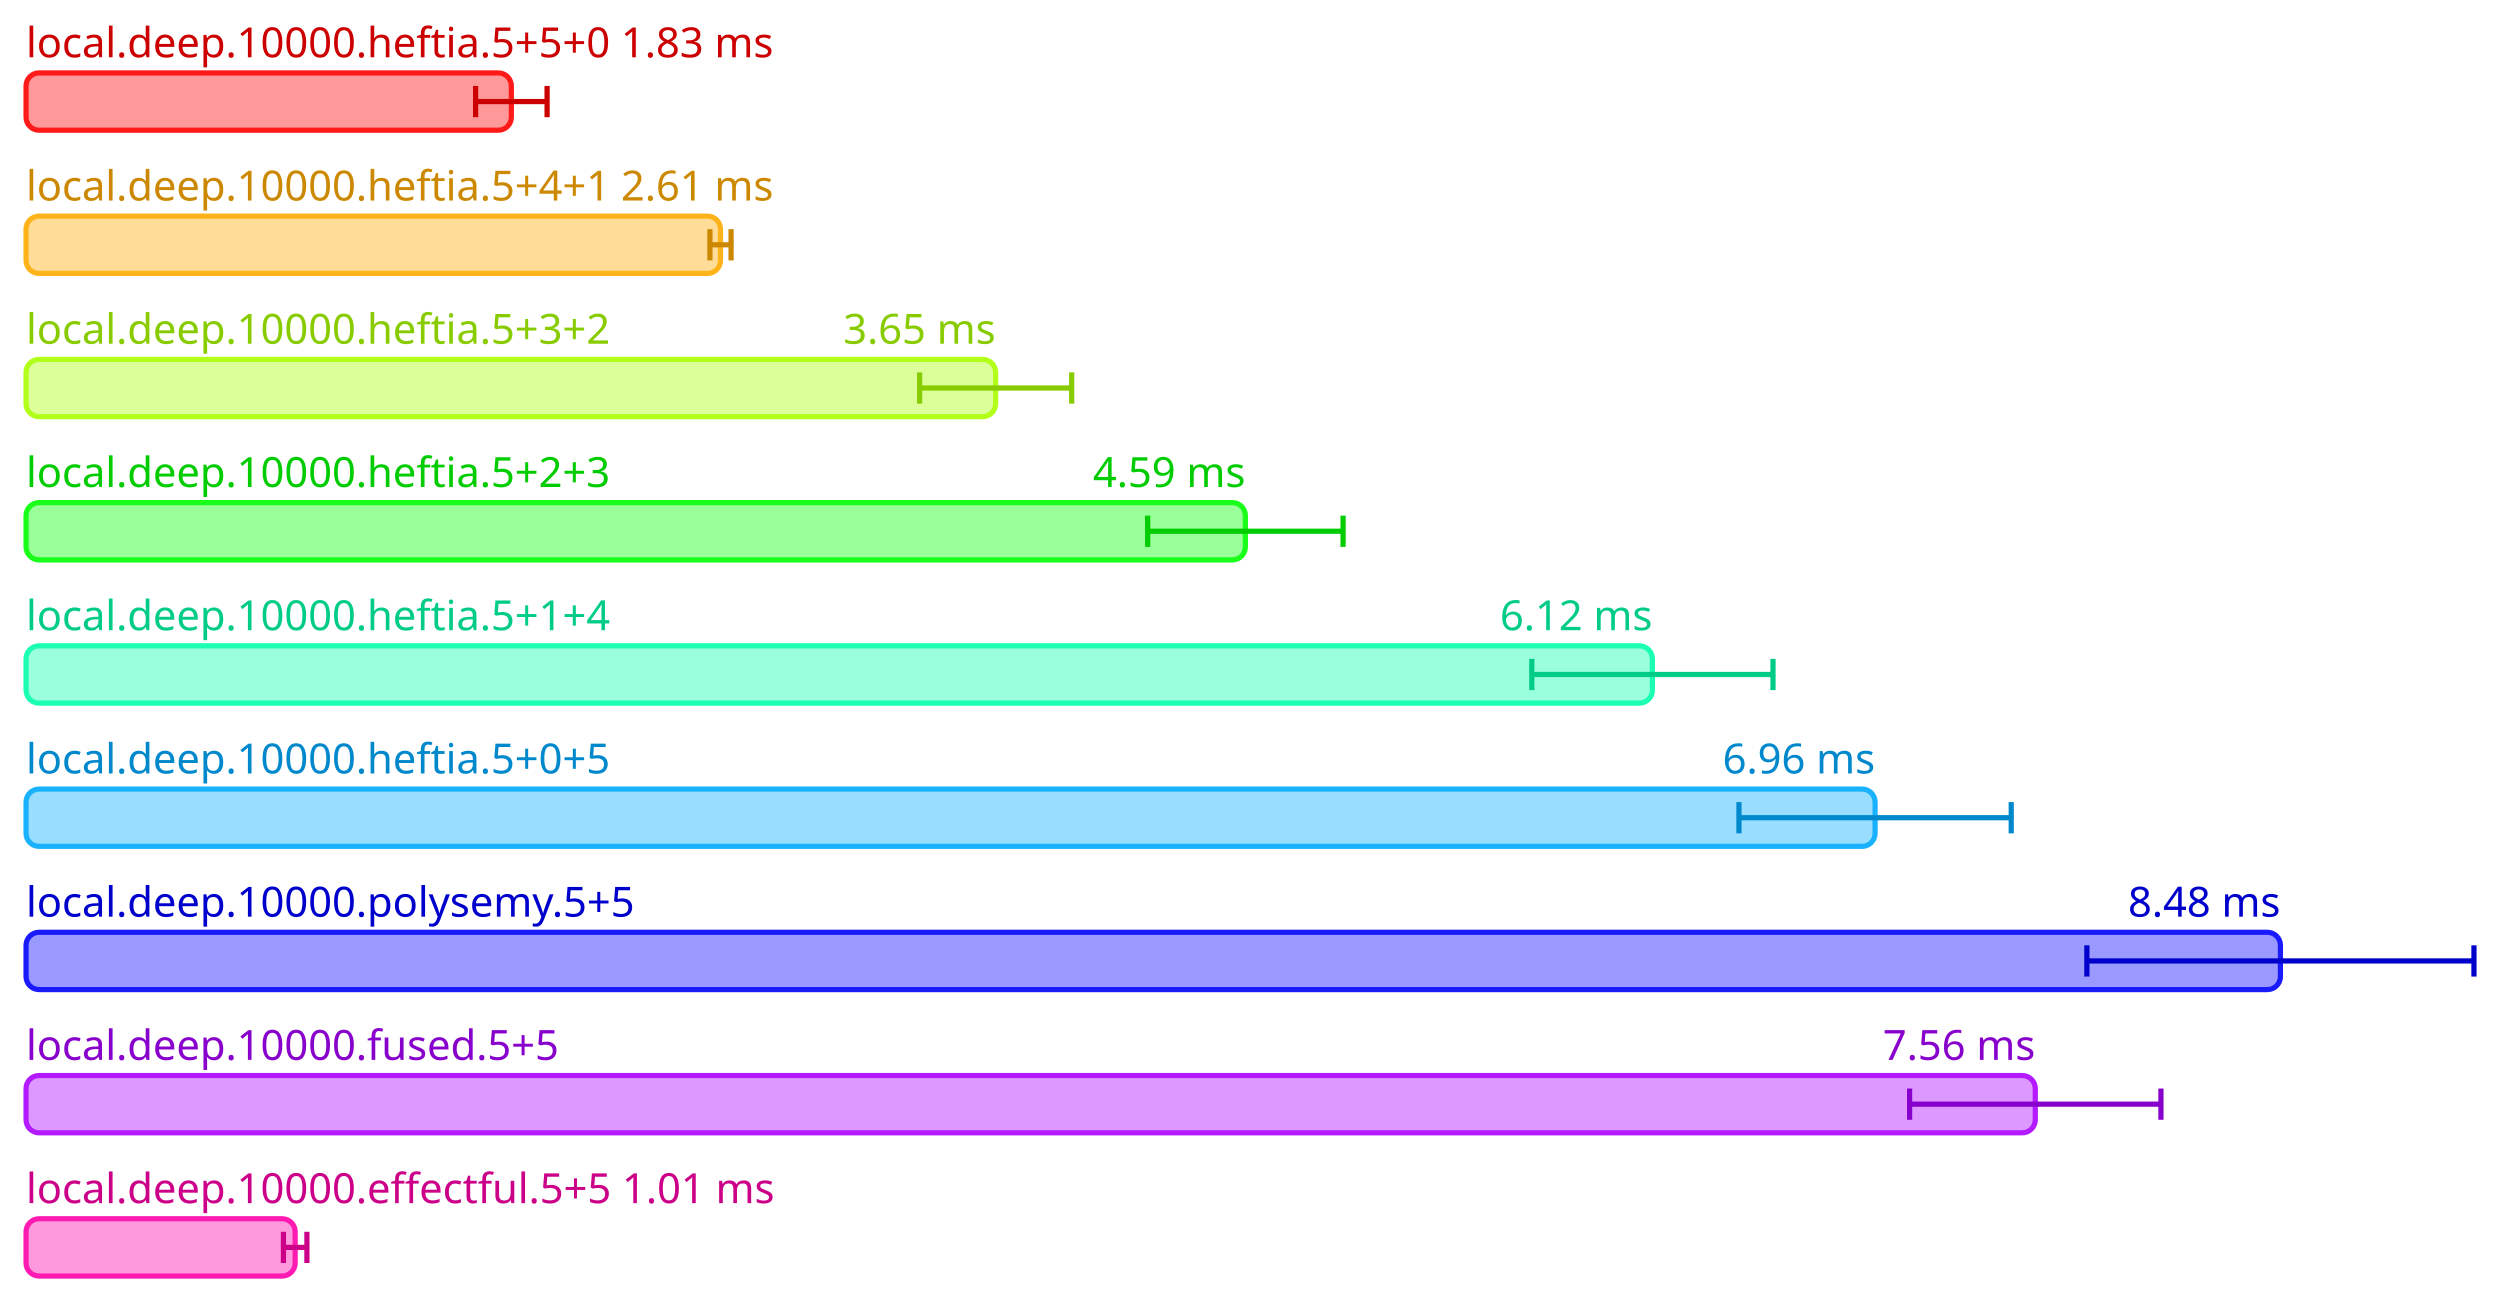
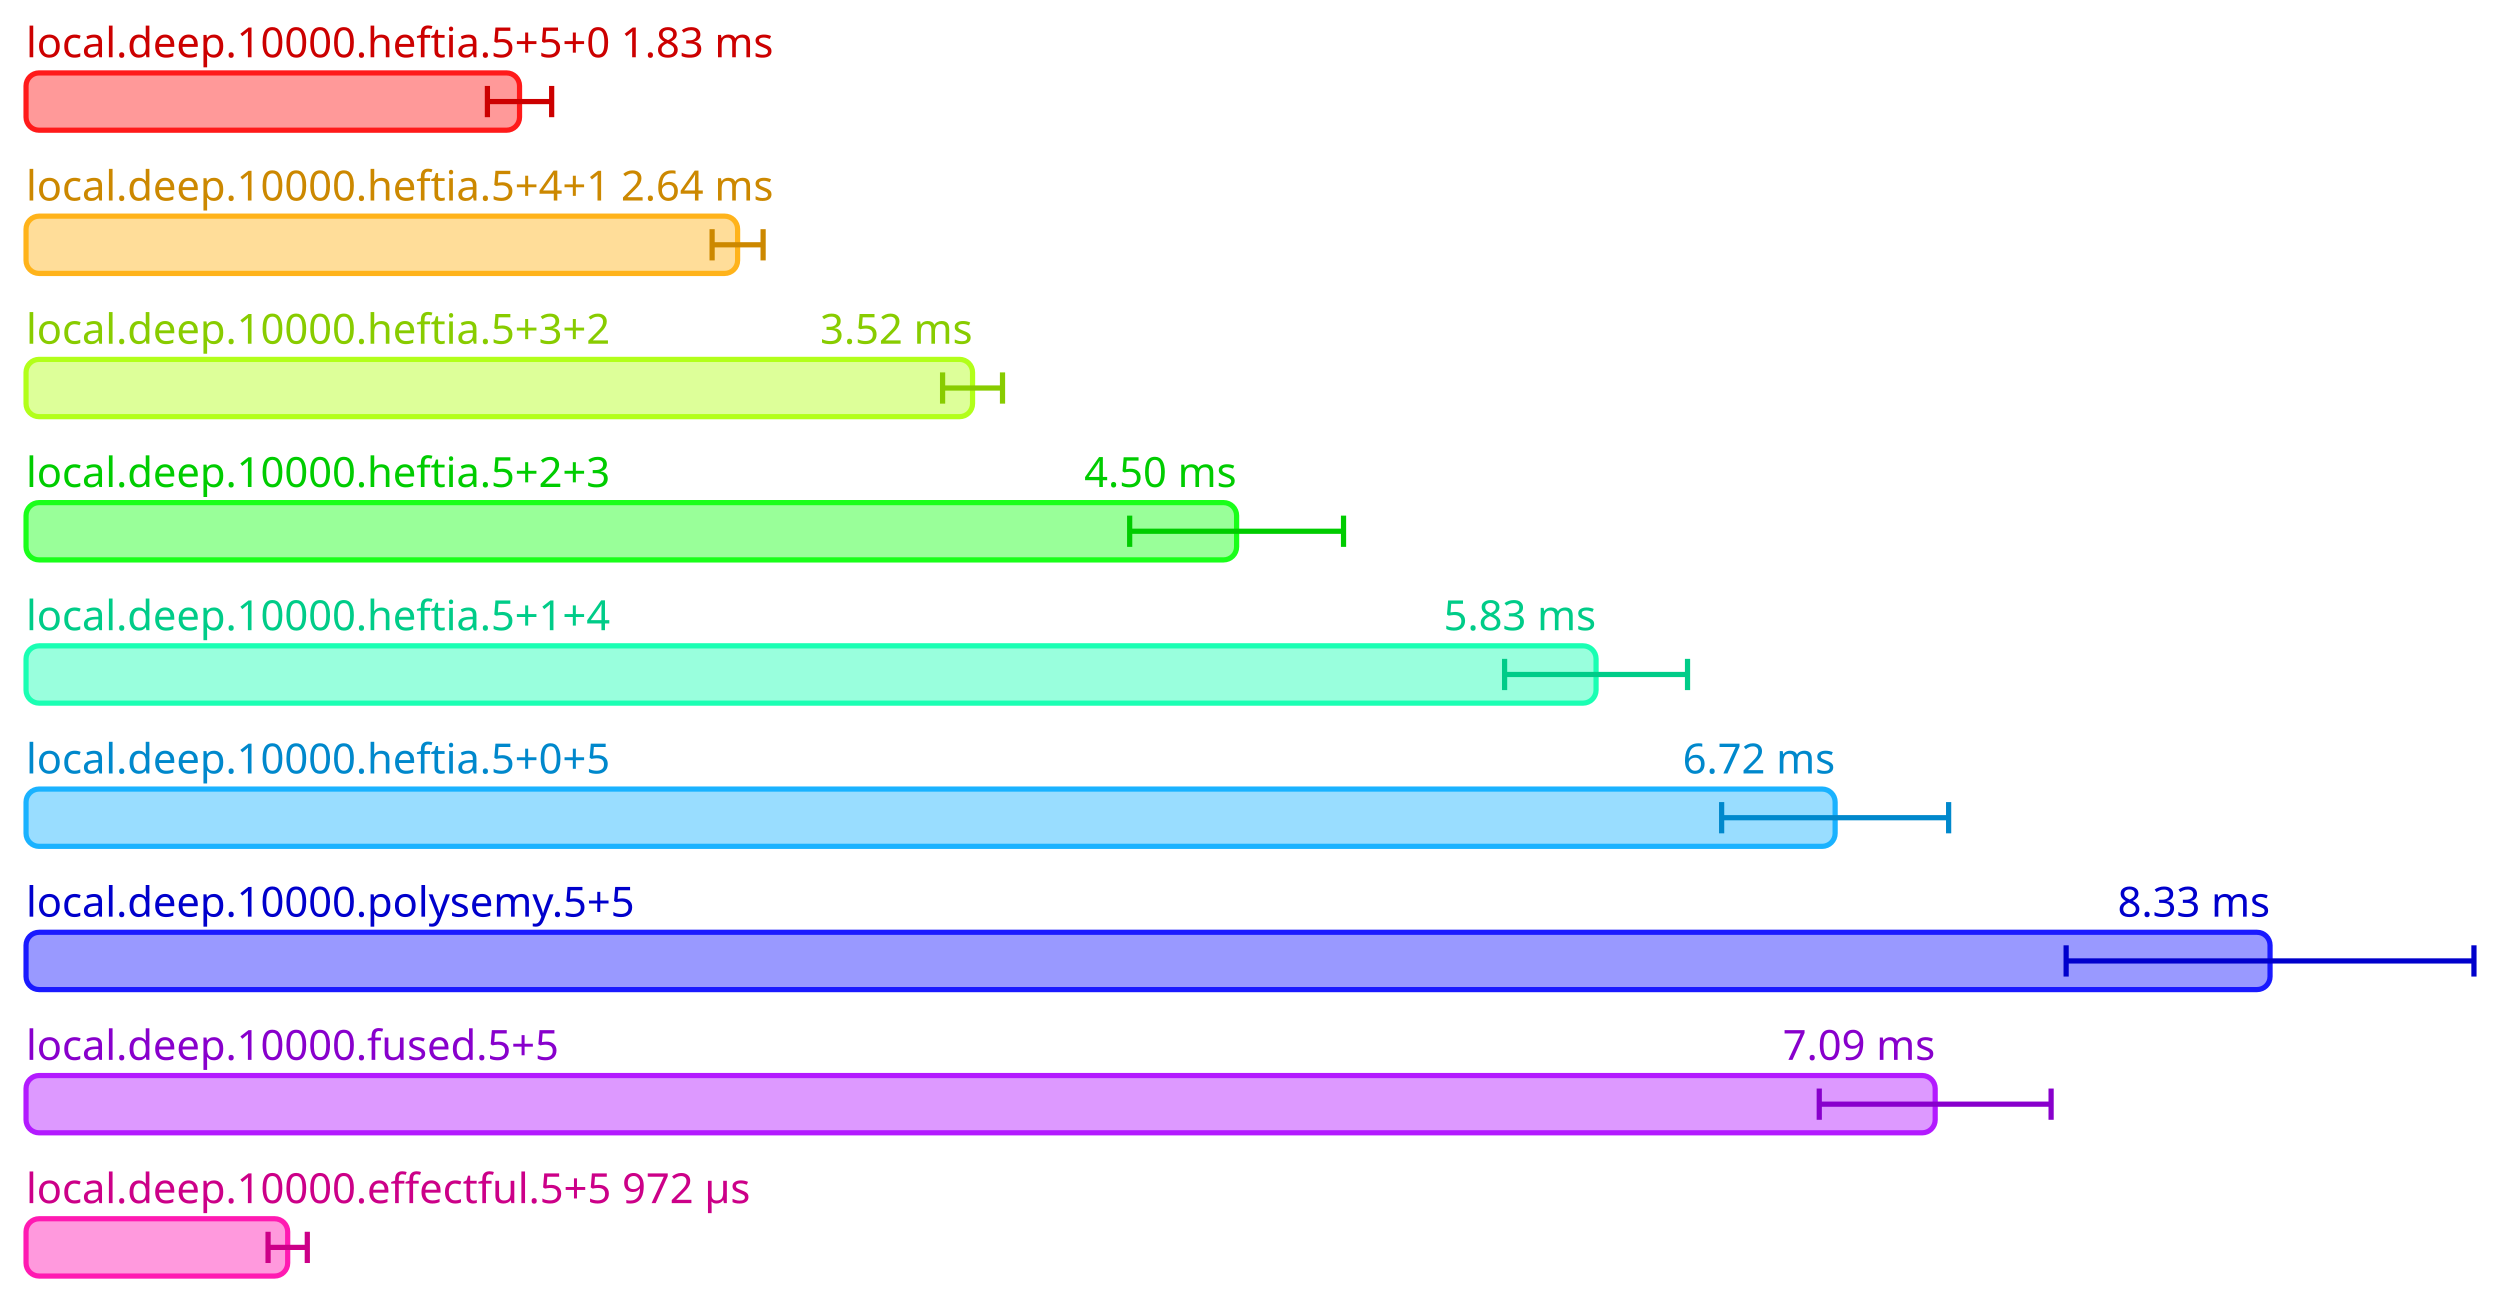
<svg xmlns="http://www.w3.org/2000/svg" height="502" width="960.0" font-size="16" font-family="sans-serif" stroke-width="2">
  <g transform="translate(10.0 0)">
    <text fill="hsl(0, 100%, 40%)" y="22">local.deep.10000.heftia.5+5+0 1.83 ms</text>
    <g>
-       <rect y="28" rx="5" height="22" width="186.357" fill="hsl(0, 100%, 80%)" stroke="hsl(0, 100%, 55%)" />
+       <rect y="28" rx="5" height="22" width="189.501" fill="hsl(0, 100%, 80%)" stroke="hsl(0, 100%, 55%)" />
      <g stroke="hsl(0, 100%, 40%)">
-         <line x1="172.633" x2="200.081" y1="39" y2="39" />
-         <line x1="172.633" x2="172.633" y1="33" y2="45" />
-         <line x1="200.081" x2="200.081" y1="33" y2="45" />
+         <line x1="177.166" x2="201.836" y1="39" y2="39" />
+         <line x1="177.166" x2="177.166" y1="33" y2="45" />
+         <line x1="201.836" x2="201.836" y1="33" y2="45" />
      </g>
    </g>
-     <text fill="hsl(40, 100%, 40%)" y="77">local.deep.10000.heftia.5+4+1 2.61 ms</text>
+     <text fill="hsl(40, 100%, 40%)" y="77">local.deep.10000.heftia.5+4+1 2.64 ms</text>
    <g>
-       <rect y="83" rx="5" height="22" width="266.673" fill="hsl(40, 100%, 80%)" stroke="hsl(40, 100%, 55%)" />
+       <rect y="83" rx="5" height="22" width="273.242" fill="hsl(40, 100%, 80%)" stroke="hsl(40, 100%, 55%)" />
      <g stroke="hsl(40, 100%, 40%)">
-         <line x1="262.609" x2="270.737" y1="94" y2="94" />
-         <line x1="262.609" x2="262.609" y1="88" y2="100" />
-         <line x1="270.737" x2="270.737" y1="88" y2="100" />
+         <line x1="263.451" x2="283.034" y1="94" y2="94" />
+         <line x1="263.451" x2="263.451" y1="88" y2="100" />
+         <line x1="283.034" x2="283.034" y1="88" y2="100" />
      </g>
    </g>
    <g fill="hsl(80, 100%, 40%)">
      <text y="132">local.deep.10000.heftia.5+3+2</text>
-       <text y="132" x="372.331" text-anchor="end">3.65 ms</text>
+       <text y="132" x="363.458" text-anchor="end">3.52 ms</text>
    </g>
    <g>
-       <rect y="138" rx="5" height="22" width="372.331" fill="hsl(80, 100%, 80%)" stroke="hsl(80, 100%, 55%)" />
+       <rect y="138" rx="5" height="22" width="363.458" fill="hsl(80, 100%, 80%)" stroke="hsl(80, 100%, 55%)" />
      <g stroke="hsl(80, 100%, 40%)">
-         <line x1="343.139" x2="401.522" y1="149" y2="149" />
-         <line x1="343.139" x2="343.139" y1="143" y2="155" />
-         <line x1="401.522" x2="401.522" y1="143" y2="155" />
+         <line x1="351.952" x2="374.964" y1="149" y2="149" />
+         <line x1="351.952" x2="351.952" y1="143" y2="155" />
+         <line x1="374.964" x2="374.964" y1="143" y2="155" />
      </g>
    </g>
    <g fill="hsl(120, 100%, 40%)">
      <text y="187">local.deep.10000.heftia.5+2+3</text>
-       <text y="187" x="468.226" text-anchor="end">4.59 ms</text>
+       <text y="187" x="464.855" text-anchor="end">4.50 ms</text>
    </g>
    <g>
-       <rect y="193" rx="5" height="22" width="468.226" fill="hsl(120, 100%, 80%)" stroke="hsl(120, 100%, 55%)" />
+       <rect y="193" rx="5" height="22" width="464.855" fill="hsl(120, 100%, 80%)" stroke="hsl(120, 100%, 55%)" />
      <g stroke="hsl(120, 100%, 40%)">
-         <line x1="430.708" x2="505.743" y1="204" y2="204" />
-         <line x1="430.708" x2="430.708" y1="198" y2="210" />
-         <line x1="505.743" x2="505.743" y1="198" y2="210" />
+         <line x1="423.796" x2="505.914" y1="204" y2="204" />
+         <line x1="423.796" x2="423.796" y1="198" y2="210" />
+         <line x1="505.914" x2="505.914" y1="198" y2="210" />
      </g>
    </g>
    <g fill="hsl(160, 100%, 40%)">
      <text y="242">local.deep.10000.heftia.5+1+4</text>
-       <text y="242" x="624.522" text-anchor="end">6.12 ms</text>
+       <text y="242" x="602.888" text-anchor="end">5.83 ms</text>
    </g>
    <g>
-       <rect y="248" rx="5" height="22" width="624.522" fill="hsl(160, 100%, 80%)" stroke="hsl(160, 100%, 55%)" />
+       <rect y="248" rx="5" height="22" width="602.888" fill="hsl(160, 100%, 80%)" stroke="hsl(160, 100%, 55%)" />
      <g stroke="hsl(160, 100%, 40%)">
-         <line x1="578.216" x2="670.829" y1="259" y2="259" />
-         <line x1="578.216" x2="578.216" y1="253" y2="265" />
-         <line x1="670.829" x2="670.829" y1="253" y2="265" />
+         <line x1="567.765" x2="638.011" y1="259" y2="259" />
+         <line x1="567.765" x2="567.765" y1="253" y2="265" />
+         <line x1="638.011" x2="638.011" y1="253" y2="265" />
      </g>
    </g>
    <g fill="hsl(200, 100%, 40%)">
      <text y="297">local.deep.10000.heftia.5+0+5</text>
-       <text y="297" x="710.033" text-anchor="end">6.96 ms</text>
+       <text y="297" x="694.691" text-anchor="end">6.72 ms</text>
    </g>
    <g>
-       <rect y="303" rx="5" height="22" width="710.033" fill="hsl(200, 100%, 80%)" stroke="hsl(200, 100%, 55%)" />
+       <rect y="303" rx="5" height="22" width="694.691" fill="hsl(200, 100%, 80%)" stroke="hsl(200, 100%, 55%)" />
      <g stroke="hsl(200, 100%, 40%)">
-         <line x1="657.755" x2="762.312" y1="314" y2="314" />
-         <line x1="657.755" x2="657.755" y1="308" y2="320" />
-         <line x1="762.312" x2="762.312" y1="308" y2="320" />
+         <line x1="651.109" x2="738.274" y1="314" y2="314" />
+         <line x1="651.109" x2="651.109" y1="308" y2="320" />
+         <line x1="738.274" x2="738.274" y1="308" y2="320" />
      </g>
    </g>
    <g fill="hsl(240, 100%, 40%)">
      <text y="352">local.deep.10000.polysemy.5+5</text>
-       <text y="352" x="865.68" text-anchor="end">8.48 ms</text>
+       <text y="352" x="861.698" text-anchor="end">8.33 ms</text>
    </g>
    <g>
-       <rect y="358" rx="5" height="22" width="865.68" fill="hsl(240, 100%, 80%)" stroke="hsl(240, 100%, 55%)" />
+       <rect y="358" rx="5" height="22" width="861.698" fill="hsl(240, 100%, 80%)" stroke="hsl(240, 100%, 55%)" />
      <g stroke="hsl(240, 100%, 40%)">
-         <line x1="791.36" x2="940.0" y1="369" y2="369" />
-         <line x1="791.36" x2="791.36" y1="363" y2="375" />
+         <line x1="783.396" x2="940.0" y1="369" y2="369" />
+         <line x1="783.396" x2="783.396" y1="363" y2="375" />
        <line x1="940.0" x2="940.0" y1="363" y2="375" />
      </g>
    </g>
    <g fill="hsl(280, 100%, 40%)">
      <text y="407">local.deep.10000.fused.5+5</text>
-       <text y="407" x="771.546" text-anchor="end">7.56 ms</text>
+       <text y="407" x="733.109" text-anchor="end">7.09 ms</text>
    </g>
    <g>
-       <rect y="413" rx="5" height="22" width="771.546" fill="hsl(280, 100%, 80%)" stroke="hsl(280, 100%, 55%)" />
+       <rect y="413" rx="5" height="22" width="733.109" fill="hsl(280, 100%, 80%)" stroke="hsl(280, 100%, 55%)" />
      <g stroke="hsl(280, 100%, 40%)">
-         <line x1="723.288" x2="819.804" y1="424" y2="424" />
-         <line x1="723.288" x2="723.288" y1="418" y2="430" />
-         <line x1="819.804" x2="819.804" y1="418" y2="430" />
+         <line x1="688.594" x2="777.624" y1="424" y2="424" />
+         <line x1="688.594" x2="688.594" y1="418" y2="430" />
+         <line x1="777.624" x2="777.624" y1="418" y2="430" />
      </g>
    </g>
-     <text fill="hsl(320, 100%, 40%)" y="462">local.deep.10000.effectful.5+5 1.01 ms</text>
+     <text fill="hsl(320, 100%, 40%)" y="462">local.deep.10000.effectful.5+5 972  μs</text>
    <g>
-       <rect y="468" rx="5" height="22" width="103.343" fill="hsl(320, 100%, 80%)" stroke="hsl(320, 100%, 55%)" />
+       <rect y="468" rx="5" height="22" width="100.472" fill="hsl(320, 100%, 80%)" stroke="hsl(320, 100%, 55%)" />
      <g stroke="hsl(320, 100%, 40%)">
-         <line x1="98.831" x2="107.854" y1="479" y2="479" />
-         <line x1="98.831" x2="98.831" y1="473" y2="485" />
-         <line x1="107.854" x2="107.854" y1="473" y2="485" />
+         <line x1="92.938" x2="108.005" y1="479" y2="479" />
+         <line x1="92.938" x2="92.938" y1="473" y2="485" />
+         <line x1="108.005" x2="108.005" y1="473" y2="485" />
      </g>
    </g>
  </g>
</svg>
